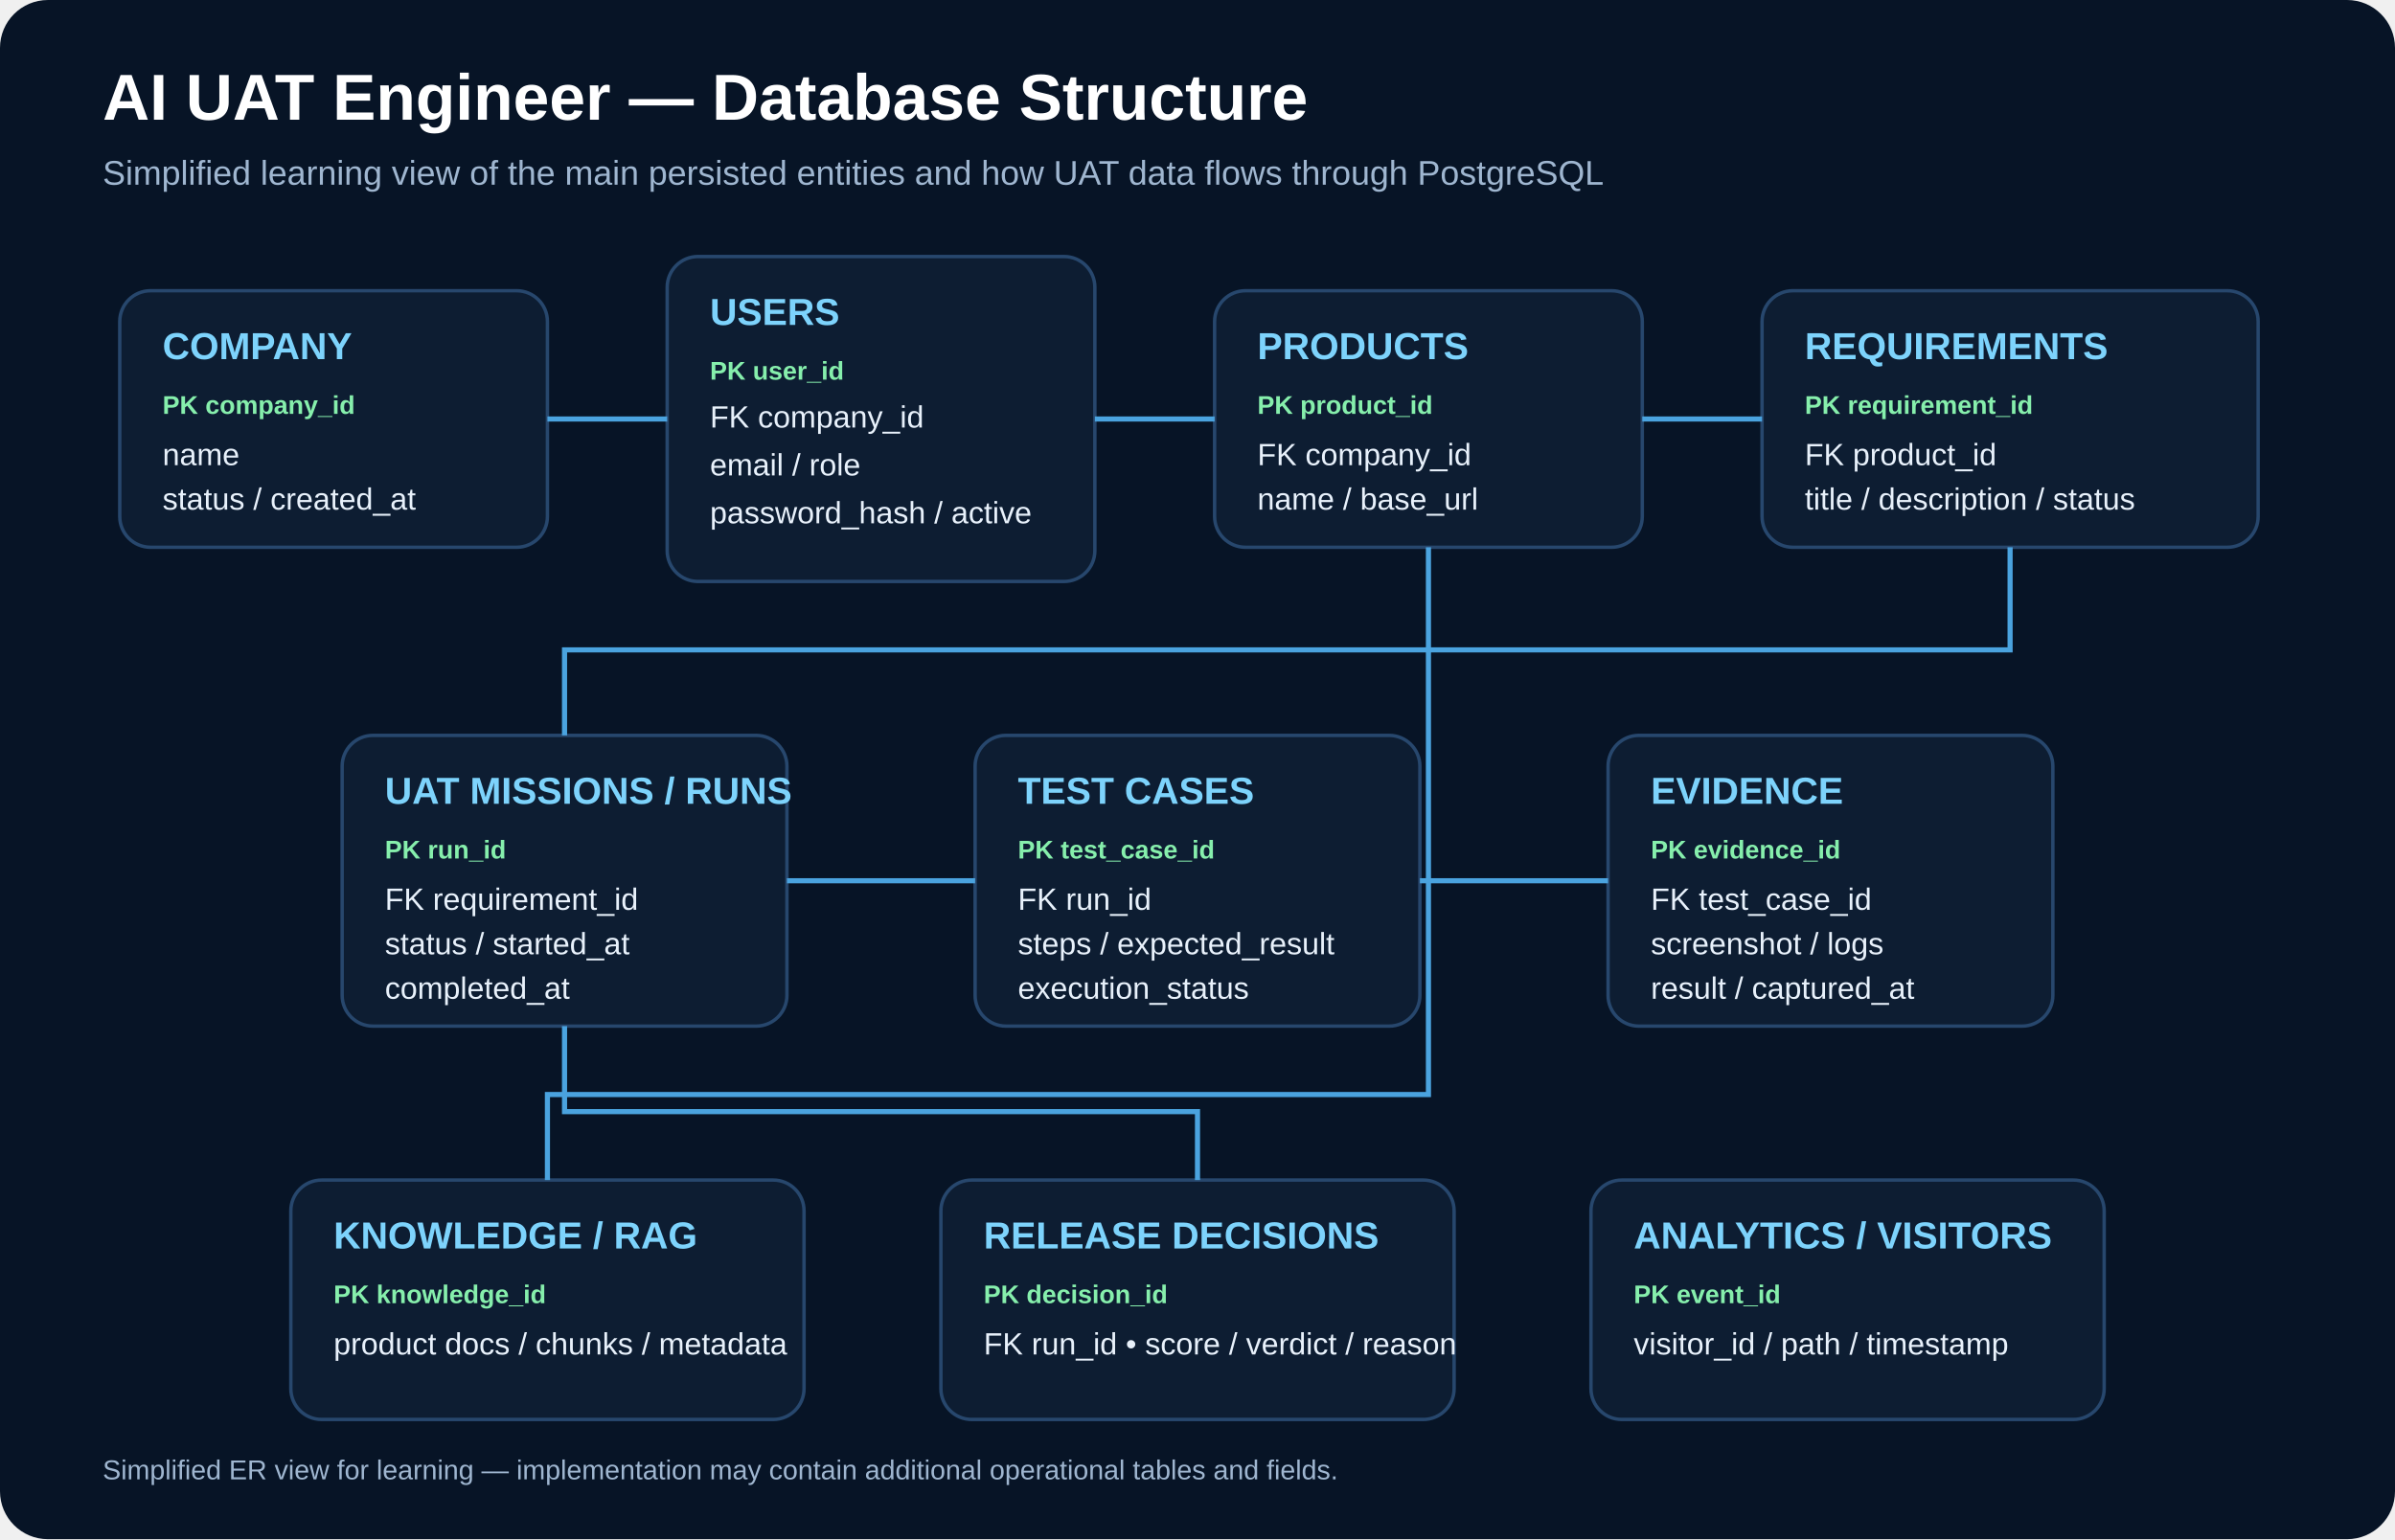
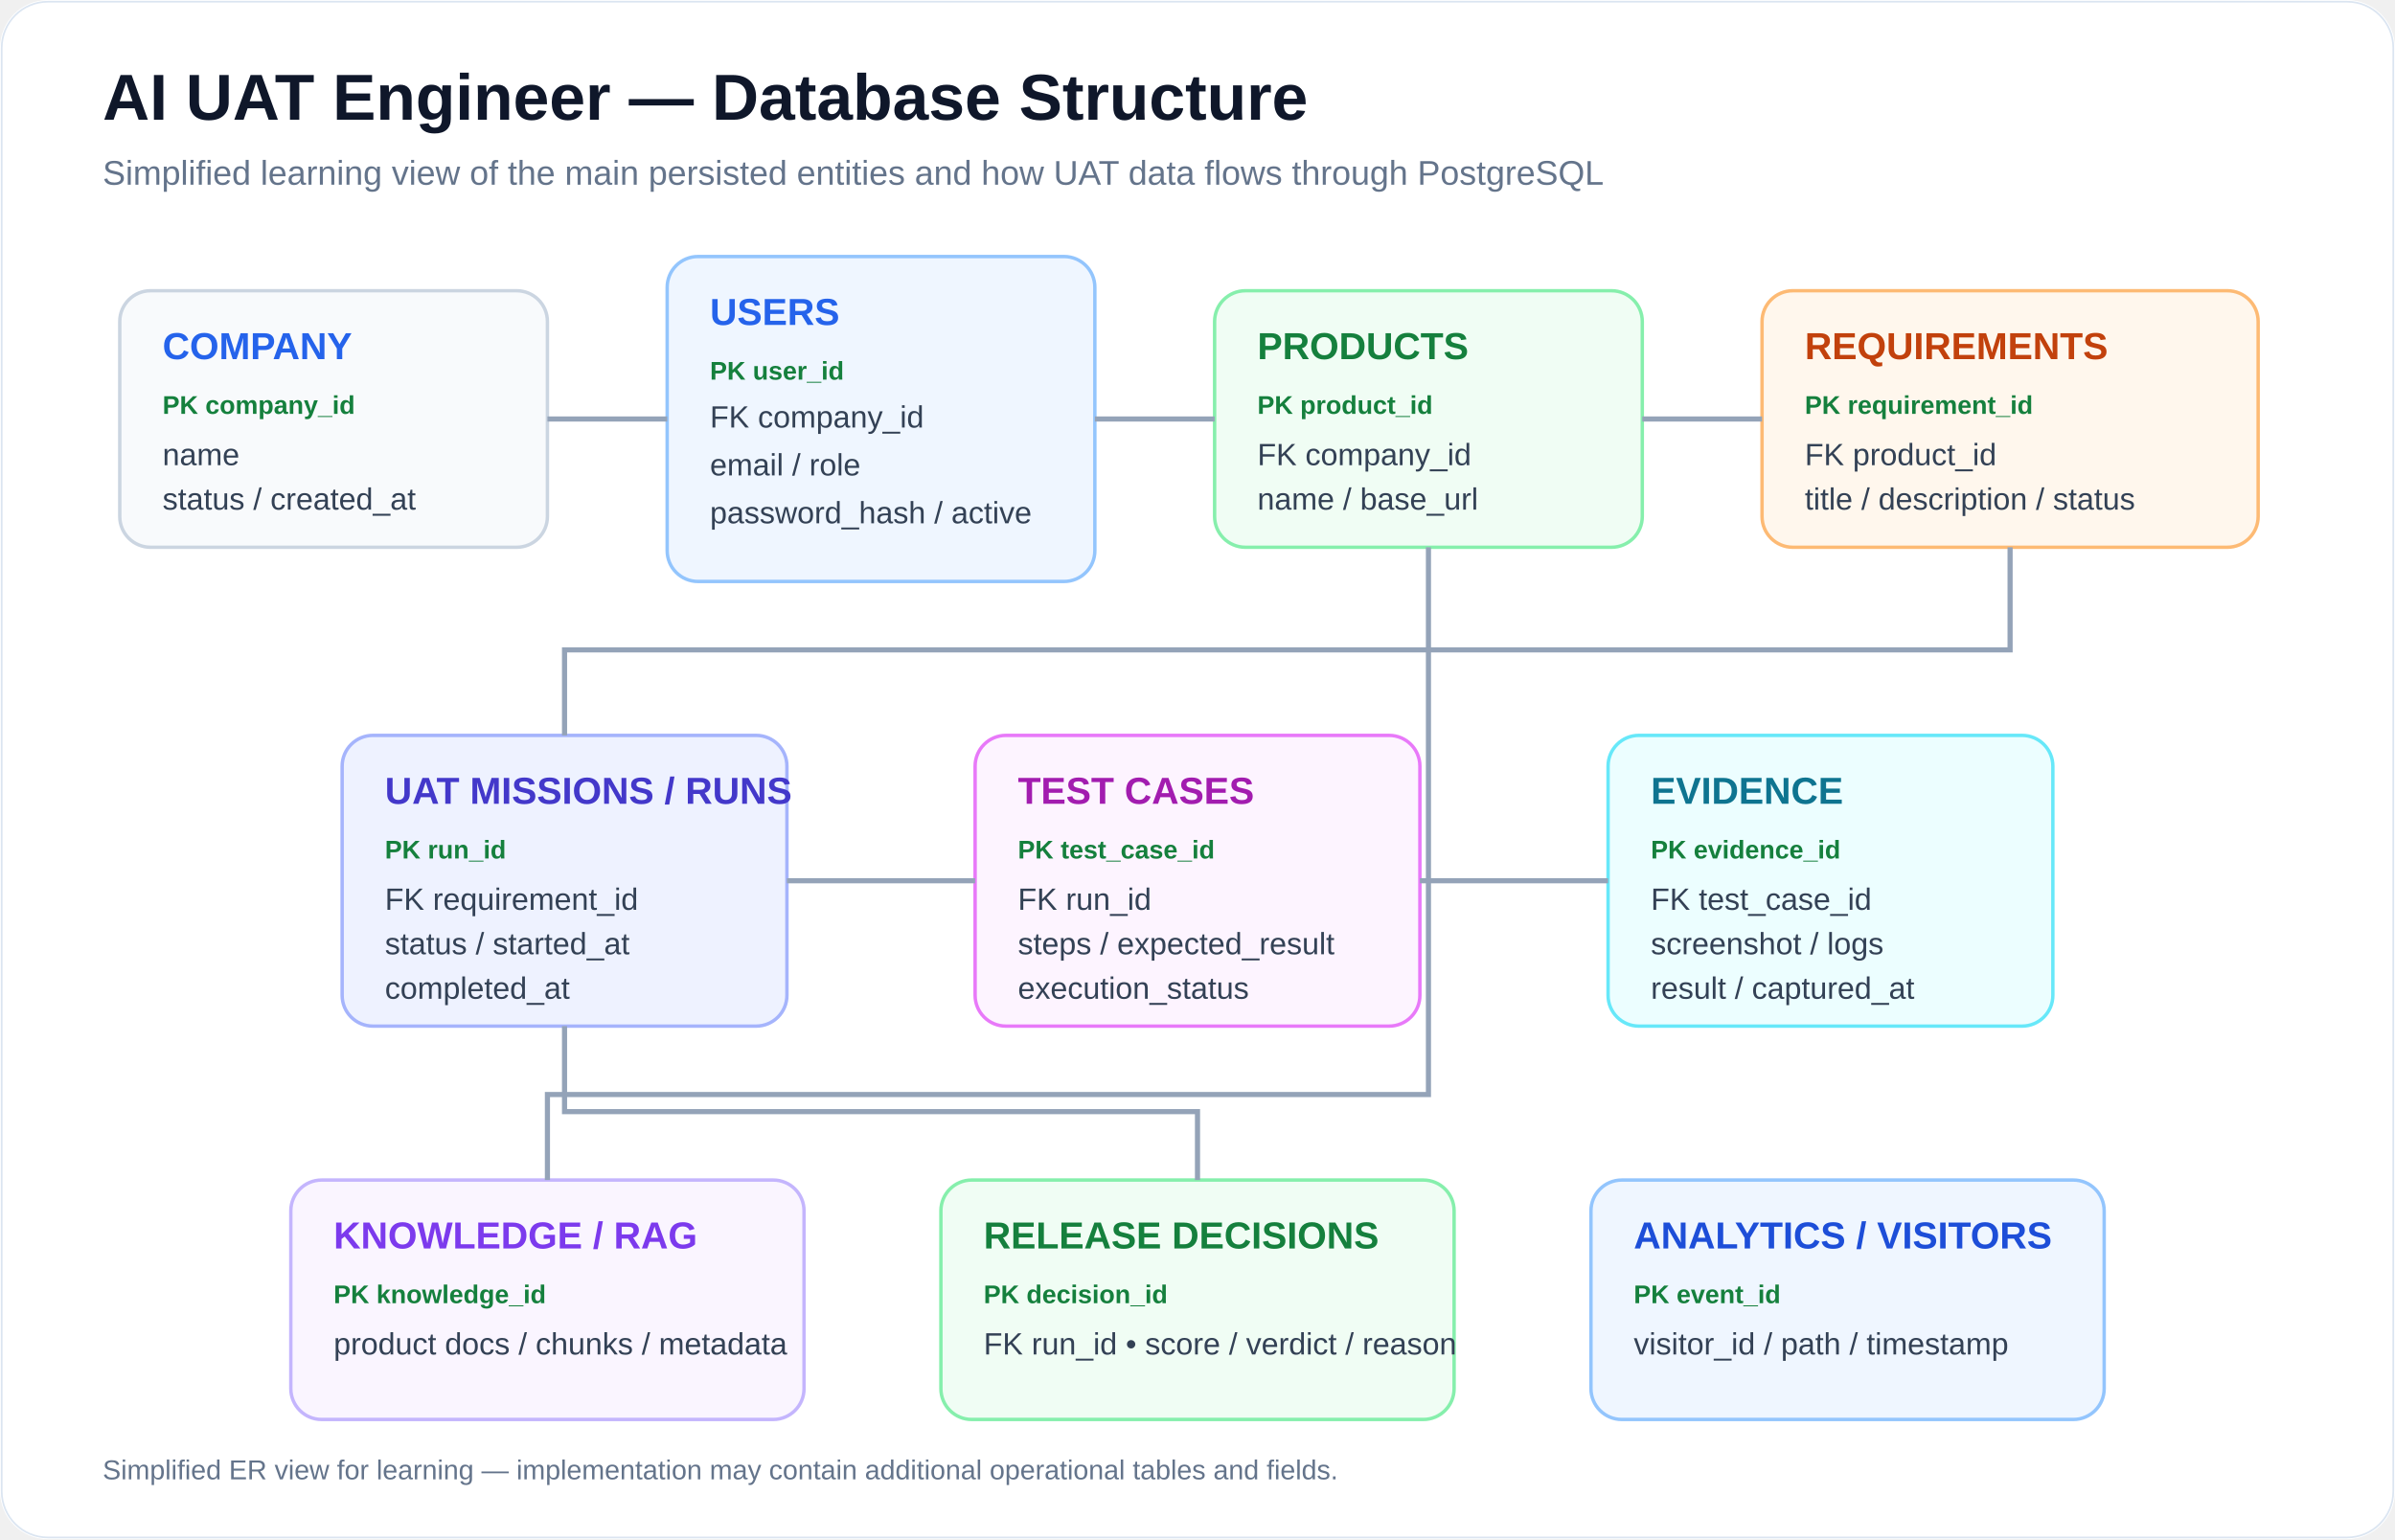
<svg xmlns="http://www.w3.org/2000/svg" width="1400" height="900" viewBox="0 0 1400 900">
  <defs>
    <style>
-       .bg{fill:#071426}.panel{fill:#0d1d32;stroke:#27476d;stroke-width:2}.title{fill:#fff;font:700 38px Arial}.sub{fill:#9fb6d0;font:20px Arial}.h{fill:#7dd3fc;font:700 22px Arial}.t{fill:#e8f1fb;font:18px Arial}.small{fill:#9fb6d0;font:16px Arial}.line{stroke:#4aa3df;stroke-width:3;fill:none}.key{fill:#86efac;font:700 15px Arial}
+       .bg{fill:#ffffff}.panel{fill:#f8fafc;stroke:#cbd5e1;stroke-width:2}.title{fill:#0f172a;font:700 38px Arial}.sub{fill:#64748b;font:20px Arial}.h{fill:#2563eb;font:700 22px Arial}.t{fill:#334155;font:18px Arial}.small{fill:#64748b;font:16px Arial}.line{stroke:#94a3b8;stroke-width:3;fill:none}.key{fill:#15803d;font:700 15px Arial}
    </style>
  </defs>
  <rect class="bg" width="1400" height="900" rx="28" />
+   <rect x="1" y="1" width="1398" height="898" rx="27" fill="none" stroke="#dbe5f1" />
  <text class="title" x="60" y="70">AI UAT Engineer — Database Structure</text>
  <text class="sub" x="60" y="108">Simplified learning view of the main persisted entities and how UAT data flows through PostgreSQL</text>
  <rect class="panel" x="70" y="170" width="250" height="150" rx="18" />
  <text class="h" x="95" y="210">COMPANY</text>
  <text class="key" x="95" y="242">PK company_id</text>
  <text class="t" x="95" y="272">name</text>
  <text class="t" x="95" y="298">status / created_at</text>
-   <rect class="panel" x="390" y="150" width="250" height="190" rx="18" />
+   <rect x="390" y="150" width="250" height="190" rx="18" fill="#eff6ff" stroke="#93c5fd" stroke-width="2" />
  <text class="h" x="415" y="190">USERS</text>
  <text class="key" x="415" y="222">PK user_id</text>
  <text class="t" x="415" y="250">FK company_id</text>
  <text class="t" x="415" y="278">email / role</text>
  <text class="t" x="415" y="306">password_hash / active</text>
-   <rect class="panel" x="710" y="170" width="250" height="150" rx="18" />
-   <text class="h" x="735" y="210">PRODUCTS</text>
+   <rect x="710" y="170" width="250" height="150" rx="18" fill="#f0fdf4" stroke="#86efac" stroke-width="2" />
+   <text x="735" y="210" fill="#15803d" font-family="Arial" font-size="22" font-weight="700">PRODUCTS</text>
  <text class="key" x="735" y="242">PK product_id</text>
  <text class="t" x="735" y="272">FK company_id</text>
  <text class="t" x="735" y="298">name / base_url</text>
-   <rect class="panel" x="1030" y="170" width="290" height="150" rx="18" />
-   <text class="h" x="1055" y="210">REQUIREMENTS</text>
+   <rect x="1030" y="170" width="290" height="150" rx="18" fill="#fff7ed" stroke="#fdba74" stroke-width="2" />
+   <text x="1055" y="210" fill="#c2410c" font-family="Arial" font-size="22" font-weight="700">REQUIREMENTS</text>
  <text class="key" x="1055" y="242">PK requirement_id</text>
  <text class="t" x="1055" y="272">FK product_id</text>
  <text class="t" x="1055" y="298">title / description / status</text>
-   <rect class="panel" x="200" y="430" width="260" height="170" rx="18" />
-   <text class="h" x="225" y="470">UAT MISSIONS / RUNS</text>
+   <rect x="200" y="430" width="260" height="170" rx="18" fill="#eef2ff" stroke="#a5b4fc" stroke-width="2" />
+   <text x="225" y="470" fill="#4338ca" font-family="Arial" font-size="22" font-weight="700">UAT MISSIONS / RUNS</text>
  <text class="key" x="225" y="502">PK run_id</text>
  <text class="t" x="225" y="532">FK requirement_id</text>
  <text class="t" x="225" y="558">status / started_at</text>
  <text class="t" x="225" y="584">completed_at</text>
-   <rect class="panel" x="570" y="430" width="260" height="170" rx="18" />
-   <text class="h" x="595" y="470">TEST CASES</text>
+   <rect x="570" y="430" width="260" height="170" rx="18" fill="#fdf4ff" stroke="#e879f9" stroke-width="2" />
+   <text x="595" y="470" fill="#a21caf" font-family="Arial" font-size="22" font-weight="700">TEST CASES</text>
  <text class="key" x="595" y="502">PK test_case_id</text>
  <text class="t" x="595" y="532">FK run_id</text>
  <text class="t" x="595" y="558">steps / expected_result</text>
  <text class="t" x="595" y="584">execution_status</text>
-   <rect class="panel" x="940" y="430" width="260" height="170" rx="18" />
-   <text class="h" x="965" y="470">EVIDENCE</text>
+   <rect x="940" y="430" width="260" height="170" rx="18" fill="#ecfeff" stroke="#67e8f9" stroke-width="2" />
+   <text x="965" y="470" fill="#0e7490" font-family="Arial" font-size="22" font-weight="700">EVIDENCE</text>
  <text class="key" x="965" y="502">PK evidence_id</text>
  <text class="t" x="965" y="532">FK test_case_id</text>
  <text class="t" x="965" y="558">screenshot / logs</text>
  <text class="t" x="965" y="584">result / captured_at</text>
-   <rect class="panel" x="170" y="690" width="300" height="140" rx="18" />
-   <text class="h" x="195" y="730">KNOWLEDGE / RAG</text>
+   <rect x="170" y="690" width="300" height="140" rx="18" fill="#faf5ff" stroke="#c4b5fd" stroke-width="2" />
+   <text x="195" y="730" fill="#7c3aed" font-family="Arial" font-size="22" font-weight="700">KNOWLEDGE / RAG</text>
  <text class="key" x="195" y="762">PK knowledge_id</text>
  <text class="t" x="195" y="792">product docs / chunks / metadata</text>
-   <rect class="panel" x="550" y="690" width="300" height="140" rx="18" />
-   <text class="h" x="575" y="730">RELEASE DECISIONS</text>
+   <rect x="550" y="690" width="300" height="140" rx="18" fill="#f0fdf4" stroke="#86efac" stroke-width="2" />
+   <text x="575" y="730" fill="#15803d" font-family="Arial" font-size="22" font-weight="700">RELEASE DECISIONS</text>
  <text class="key" x="575" y="762">PK decision_id</text>
  <text class="t" x="575" y="792">FK run_id • score / verdict / reason</text>
-   <rect class="panel" x="930" y="690" width="300" height="140" rx="18" />
-   <text class="h" x="955" y="730">ANALYTICS / VISITORS</text>
+   <rect x="930" y="690" width="300" height="140" rx="18" fill="#eff6ff" stroke="#93c5fd" stroke-width="2" />
+   <text x="955" y="730" fill="#1d4ed8" font-family="Arial" font-size="22" font-weight="700">ANALYTICS / VISITORS</text>
  <text class="key" x="955" y="762">PK event_id</text>
  <text class="t" x="955" y="792">visitor_id / path / timestamp</text>
  <path class="line" d="M320 245 H390" />
  <path class="line" d="M640 245 H710" />
  <path class="line" d="M960 245 H1030" />
  <path class="line" d="M1175 320 V380 H330 V430" />
  <path class="line" d="M460 515 H570" />
  <path class="line" d="M830 515 H940" />
  <path class="line" d="M330 600 V650 H700 V690" />
  <path class="line" d="M320 690 V640 H835 V320" />
  <text class="small" x="60" y="865">Simplified ER view for learning — implementation may contain additional operational tables and fields.</text>
</svg>
